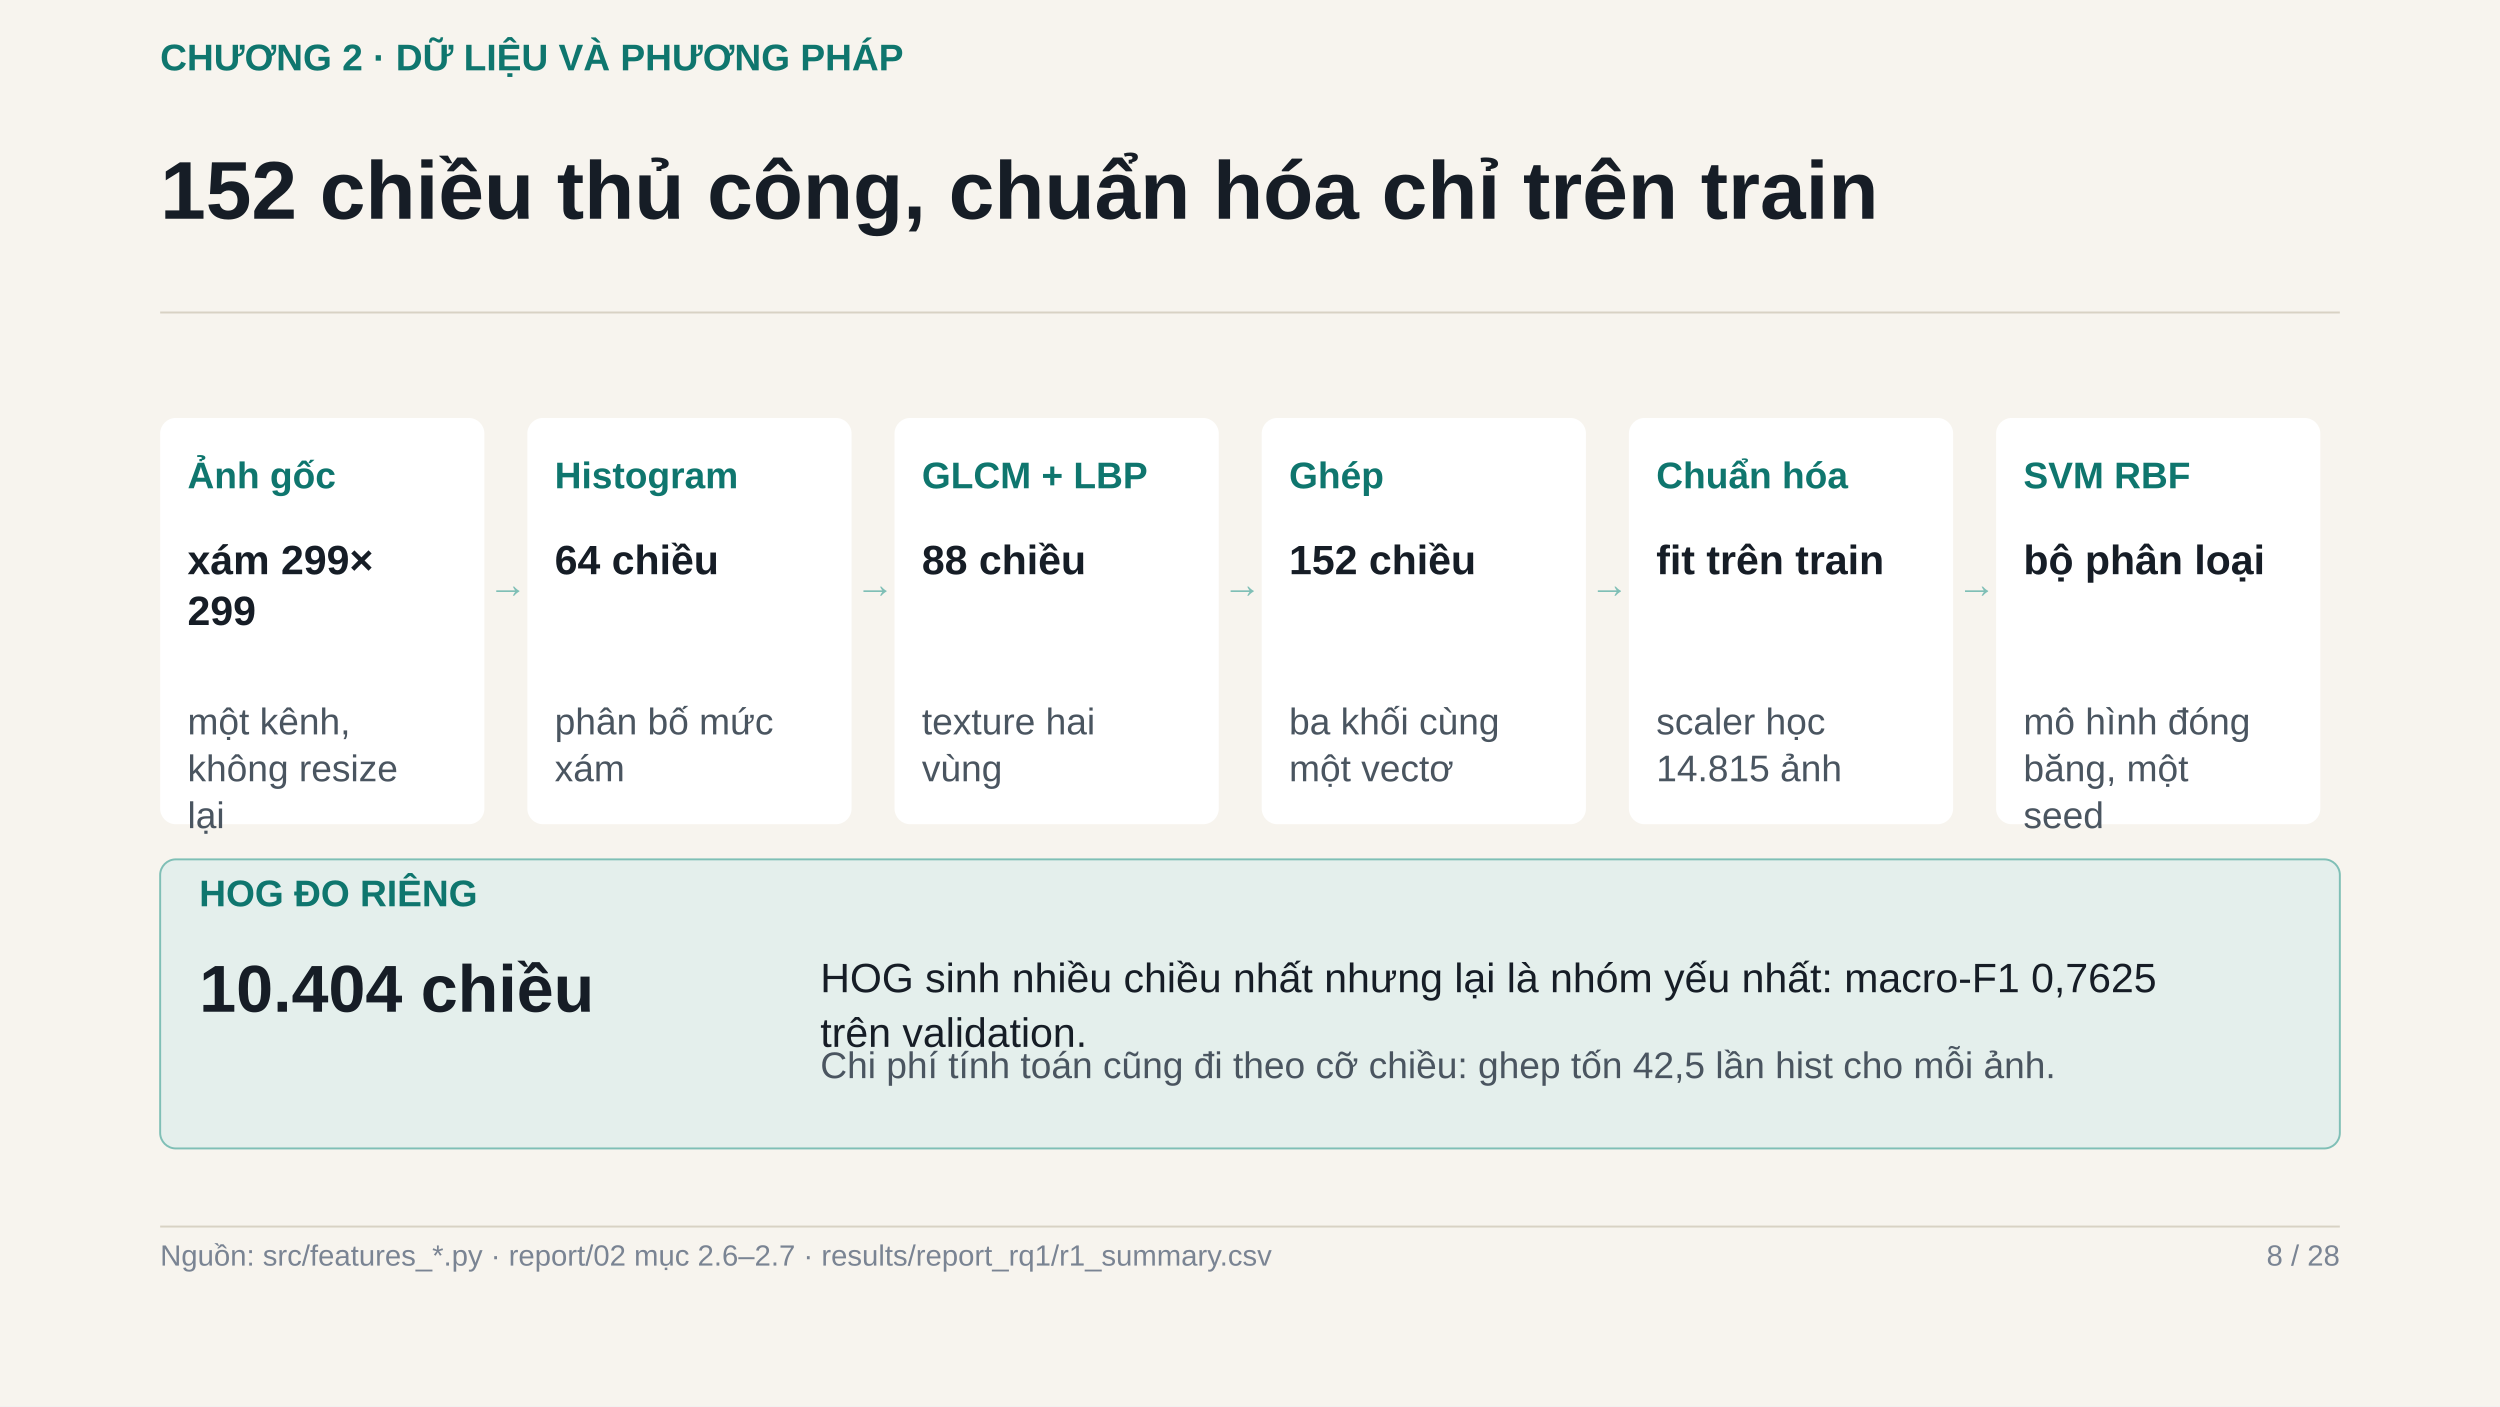
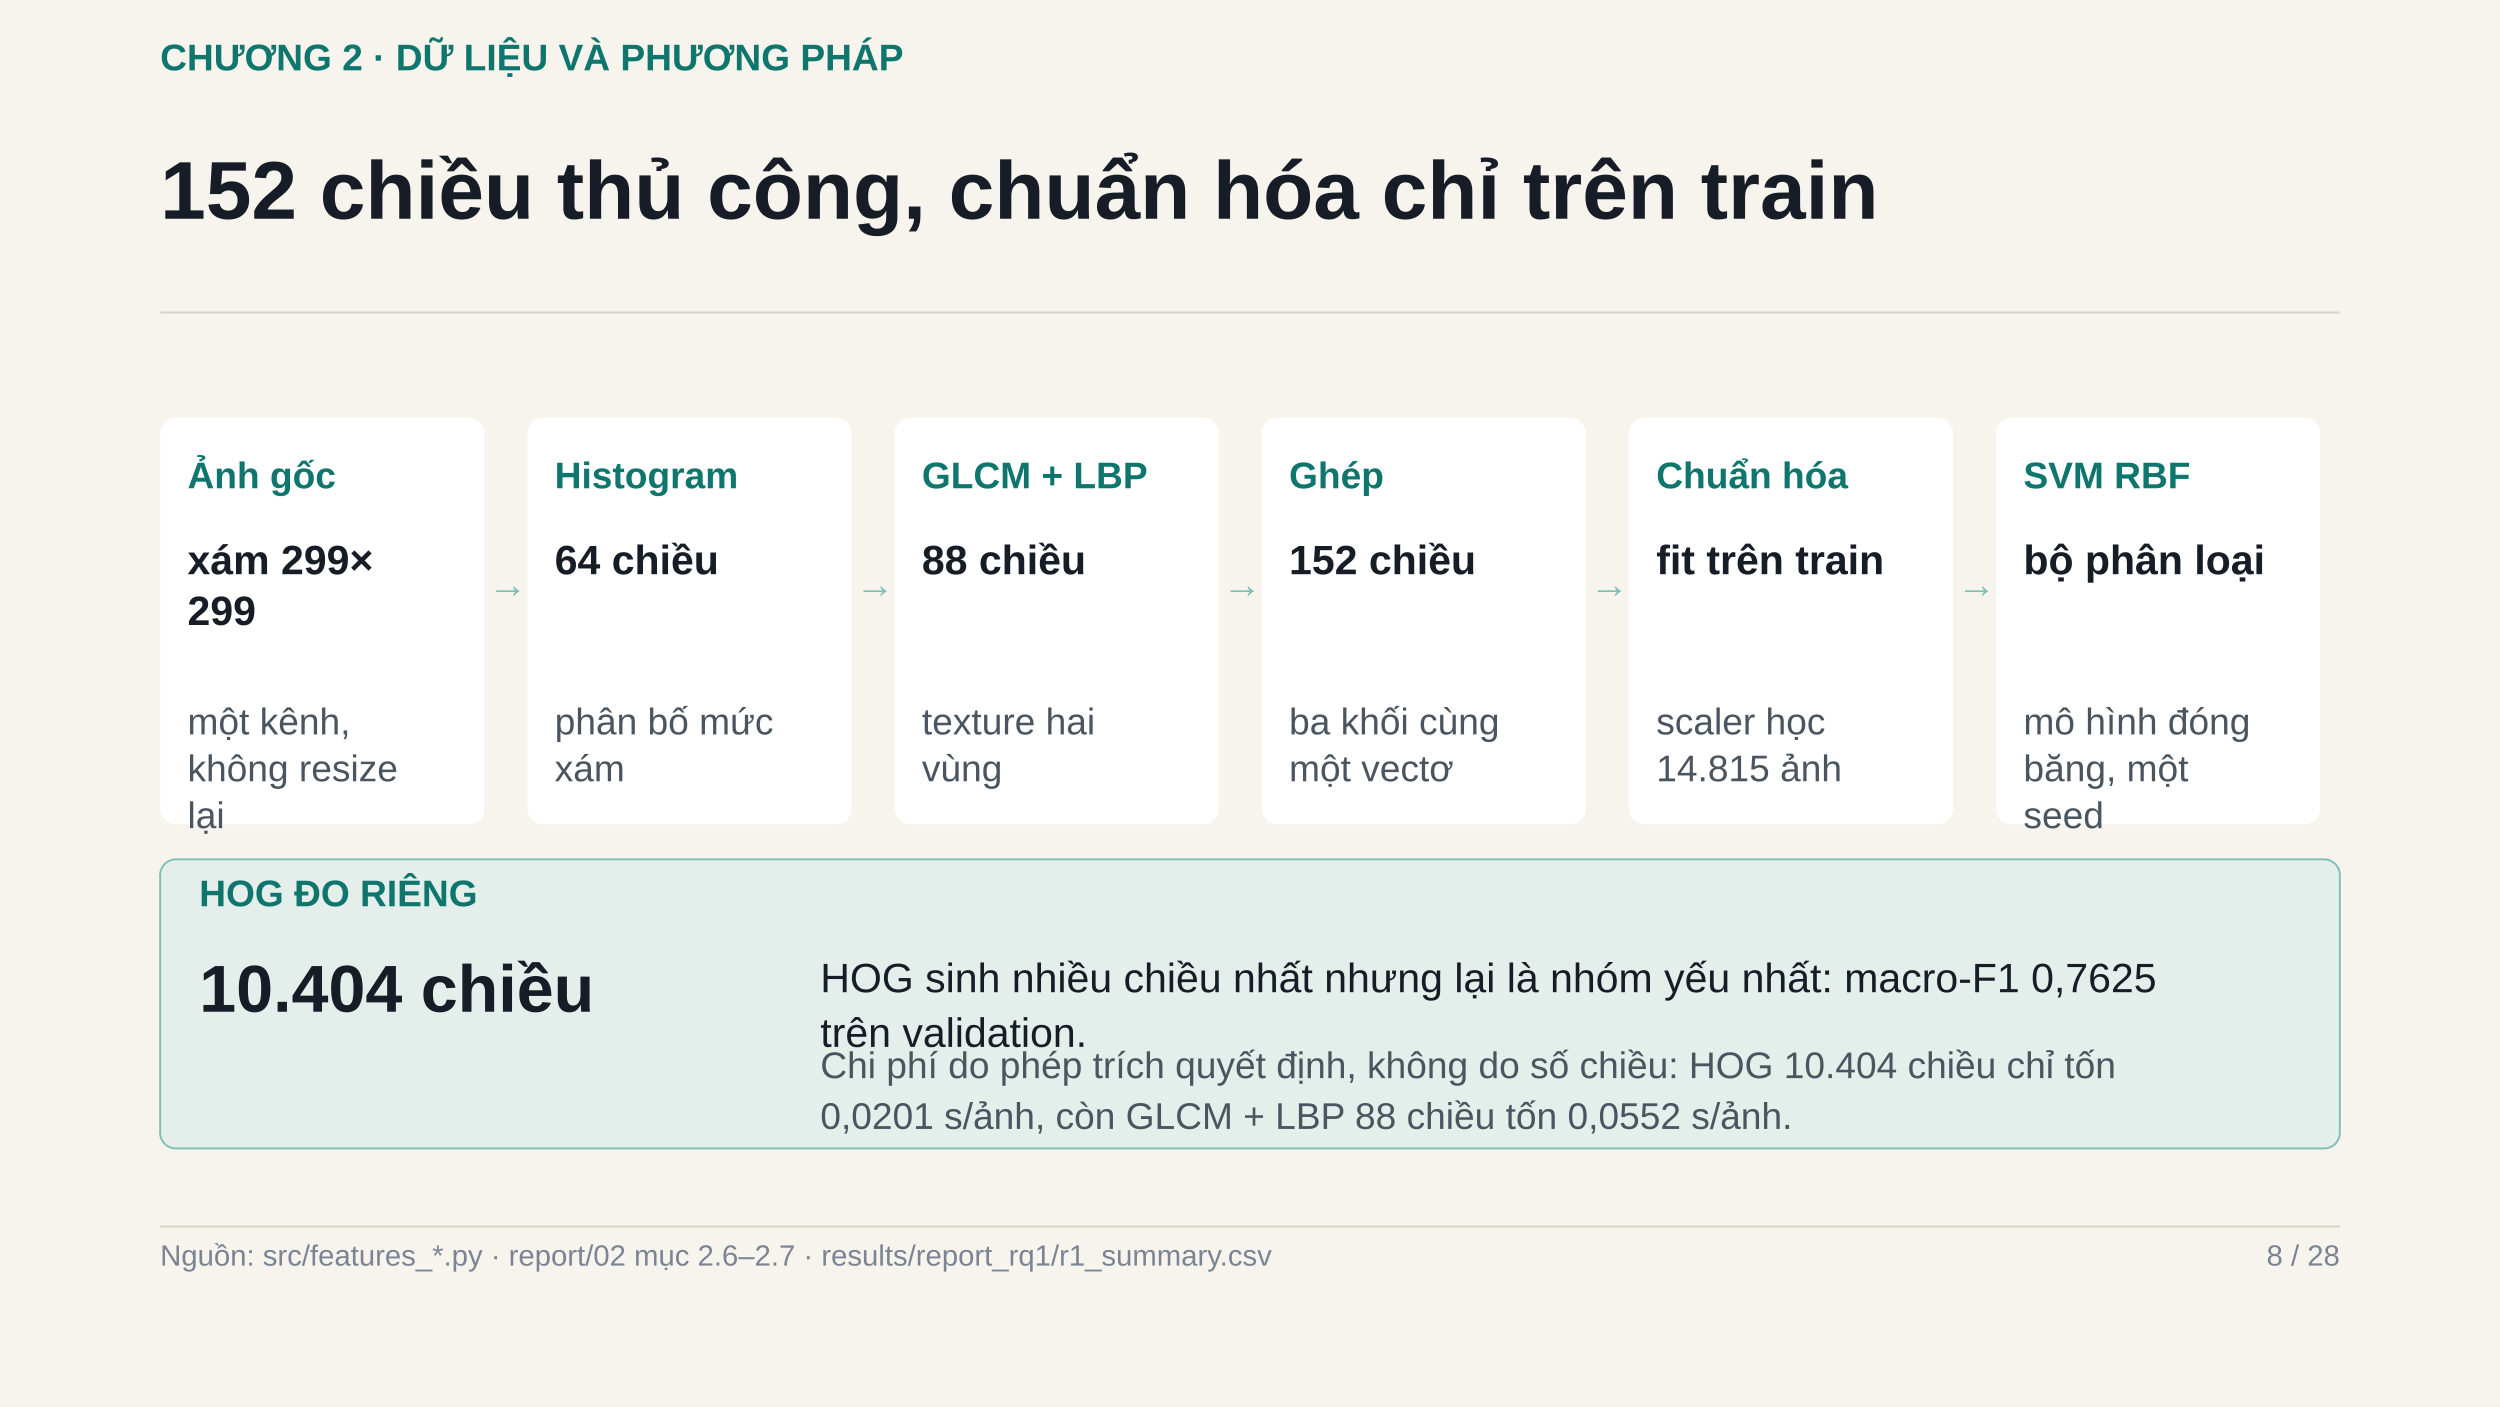
<svg xmlns="http://www.w3.org/2000/svg" width="1280" height="720" viewBox="0 0 1280 720" lang="vi-VN" font-family="Segoe UI, Arial, sans-serif" data-pptx-master="cxr_content_master" data-pptx-master-name="Nội dung CXR" data-pptx-layout="title_content" data-pptx-layout-name="Tiêu đề và nội dung">
  <rect id="master-background" x="0" y="0" width="1280" height="720" fill="#F7F4EE" data-pptx-layer="master" data-pptx-editable="false" />
  <line id="master-header-rule" x1="82" y1="160" x2="1198" y2="160" stroke="#D8D2C4" stroke-width="1" data-pptx-layer="master" data-pptx-editable="false" />
  <line id="master-footer-rule" x1="82" y1="628" x2="1198" y2="628" stroke="#D8D2C4" stroke-width="1" data-pptx-layer="master" data-pptx-editable="false" />
  <g id="08-kicker" data-pptx-bounds="82 19 409 24">
    <text id="08-kicker-text" x="82" y="36" font-size="19" fill="#0F766E" font-weight="700">
      <tspan x="82" y="36" fill="#0F766E" font-size="19">CHƯƠNG 2 · DỮ LIỆU VÀ PHƯƠNG PHÁP</tspan>
    </text>
  </g>
  <g id="title-slot" data-pptx-placeholder="title" data-pptx-idx="0" data-pptx-bounds="82 57 1116 97">
    <text id="08-title-slot-carrier" x="82" y="112" font-size="42" fill="#161D26" data-pptx-carrier="true" font-weight="700">
      <tspan x="82">152 chiều thủ công, chuẩn hóa chỉ trên train</tspan>
    </text>
  </g>
  <g id="08-st0" data-pptx-bounds="82 214 166 208">
    <rect id="08-st0-card" x="82" y="214" width="166" height="208" fill="#FFFFFF" rx="8" />
    <g id="08-st0-name" data-pptx-bounds="96 233 81 24">
      <text id="08-st0-name-text" x="96" y="250" font-size="19" fill="#0F766E" font-weight="700">
        <tspan x="96" y="250" fill="#0F766E" font-size="19">Ảnh gốc</tspan>
      </text>
    </g>
    <g id="08-st0-val" data-pptx-bounds="96 275 140 53">
      <text id="08-st0-val-text" x="96" y="294" font-size="21" fill="#161D26" font-weight="700">
        <tspan x="96" y="294" fill="#161D26" font-size="21">xám 299×</tspan>
        <tspan x="96" y="320" fill="#161D26" font-size="21">299</tspan>
      </text>
    </g>
    <g id="08-st0-note" data-pptx-bounds="96 359 140 72">
      <text id="08-st0-note-text" x="96" y="376" font-size="19" fill="#4A5560">
        <tspan x="96" y="376" fill="#4A5560" font-size="19">một kênh,</tspan>
        <tspan x="96" y="400" fill="#4A5560" font-size="19">không resize</tspan>
        <tspan x="96" y="424" fill="#4A5560" font-size="19">lại</tspan>
      </text>
    </g>
  </g>
  <g id="08-st0-arrow" data-pptx-bounds="250 288 13 26">
    <text id="08-st0-arrow-text" x="250" y="306" font-size="20" fill="#7FBFB6">
      <tspan x="250" y="306" fill="#7FBFB6" font-size="20">→</tspan>
    </text>
  </g>
  <g id="08-st1" data-pptx-bounds="270 214 166 208">
    <rect id="08-st1-card" x="270" y="214" width="166" height="208" fill="#FFFFFF" rx="8" />
    <g id="08-st1-name" data-pptx-bounds="284 233 102 24">
      <text id="08-st1-name-text" x="284" y="250" font-size="19" fill="#0F766E" font-weight="700">
        <tspan x="284" y="250" fill="#0F766E" font-size="19">Histogram</tspan>
      </text>
    </g>
    <g id="08-st1-val" data-pptx-bounds="284 275 89 27">
      <text id="08-st1-val-text" x="284" y="294" font-size="21" fill="#161D26" font-weight="700">
        <tspan x="284" y="294" fill="#161D26" font-size="21">64 chiều</tspan>
      </text>
    </g>
    <g id="08-st1-note" data-pptx-bounds="284 359 140 48">
      <text id="08-st1-note-text" x="284" y="376" font-size="19" fill="#4A5560">
        <tspan x="284" y="376" fill="#4A5560" font-size="19">phân bố mức</tspan>
        <tspan x="284" y="400" fill="#4A5560" font-size="19">xám</tspan>
      </text>
    </g>
  </g>
  <g id="08-st1-arrow" data-pptx-bounds="438 288 13 26">
    <text id="08-st1-arrow-text" x="438" y="306" font-size="20" fill="#7FBFB6">
      <tspan x="438" y="306" fill="#7FBFB6" font-size="20">→</tspan>
    </text>
  </g>
  <g id="08-st2" data-pptx-bounds="458 214 166 208">
    <rect id="08-st2-card" x="458" y="214" width="166" height="208" fill="#FFFFFF" rx="8" />
    <g id="08-st2-name" data-pptx-bounds="472 233 126 24">
      <text id="08-st2-name-text" x="472" y="250" font-size="19" fill="#0F766E" font-weight="700">
        <tspan x="472" y="250" fill="#0F766E" font-size="19">GLCM + LBP</tspan>
      </text>
    </g>
    <g id="08-st2-val" data-pptx-bounds="472 275 89 27">
      <text id="08-st2-val-text" x="472" y="294" font-size="21" fill="#161D26" font-weight="700">
        <tspan x="472" y="294" fill="#161D26" font-size="21">88 chiều</tspan>
      </text>
    </g>
    <g id="08-st2-note" data-pptx-bounds="472 359 140 48">
      <text id="08-st2-note-text" x="472" y="376" font-size="19" fill="#4A5560">
        <tspan x="472" y="376" fill="#4A5560" font-size="19">texture hai</tspan>
        <tspan x="472" y="400" fill="#4A5560" font-size="19">vùng</tspan>
      </text>
    </g>
  </g>
  <g id="08-st2-arrow" data-pptx-bounds="626 288 13 26">
    <text id="08-st2-arrow-text" x="626" y="306" font-size="20" fill="#7FBFB6">
      <tspan x="626" y="306" fill="#7FBFB6" font-size="20">→</tspan>
    </text>
  </g>
  <g id="08-st3" data-pptx-bounds="646 214 166 208">
    <rect id="08-st3-card" x="646" y="214" width="166" height="208" fill="#FFFFFF" rx="8" />
    <g id="08-st3-name" data-pptx-bounds="660 233 52 24">
      <text id="08-st3-name-text" x="660" y="250" font-size="19" fill="#0F766E" font-weight="700">
        <tspan x="660" y="250" fill="#0F766E" font-size="19">Ghép</tspan>
      </text>
    </g>
    <g id="08-st3-val" data-pptx-bounds="660 275 102 27">
      <text id="08-st3-val-text" x="660" y="294" font-size="21" fill="#161D26" font-weight="700">
        <tspan x="660" y="294" fill="#161D26" font-size="21">152 chiều</tspan>
      </text>
    </g>
    <g id="08-st3-note" data-pptx-bounds="660 359 140 48">
      <text id="08-st3-note-text" x="660" y="376" font-size="19" fill="#4A5560">
        <tspan x="660" y="376" fill="#4A5560" font-size="19">ba khối cùng</tspan>
        <tspan x="660" y="400" fill="#4A5560" font-size="19">một vectơ</tspan>
      </text>
    </g>
  </g>
  <g id="08-st3-arrow" data-pptx-bounds="814 288 13 26">
    <text id="08-st3-arrow-text" x="814" y="306" font-size="20" fill="#7FBFB6">
      <tspan x="814" y="306" fill="#7FBFB6" font-size="20">→</tspan>
    </text>
  </g>
  <g id="08-st4" data-pptx-bounds="834 214 166 208">
    <rect id="08-st4-card" x="834" y="214" width="166" height="208" fill="#FFFFFF" rx="8" />
    <g id="08-st4-name" data-pptx-bounds="848 233 103 24">
      <text id="08-st4-name-text" x="848" y="250" font-size="19" fill="#0F766E" font-weight="700">
        <tspan x="848" y="250" fill="#0F766E" font-size="19">Chuẩn hóa</tspan>
      </text>
    </g>
    <g id="08-st4-val" data-pptx-bounds="848 275 129 27">
      <text id="08-st4-val-text" x="848" y="294" font-size="21" fill="#161D26" font-weight="700">
        <tspan x="848" y="294" fill="#161D26" font-size="21">fit trên train</tspan>
      </text>
    </g>
    <g id="08-st4-note" data-pptx-bounds="848 359 140 48">
      <text id="08-st4-note-text" x="848" y="376" font-size="19" fill="#4A5560">
        <tspan x="848" y="376" fill="#4A5560" font-size="19">scaler học</tspan>
        <tspan x="848" y="400" fill="#4A5560" font-size="19">14.815 ảnh</tspan>
      </text>
    </g>
  </g>
  <g id="08-st4-arrow" data-pptx-bounds="1002 288 13 26">
    <text id="08-st4-arrow-text" x="1002" y="306" font-size="20" fill="#7FBFB6">
      <tspan x="1002" y="306" fill="#7FBFB6" font-size="20">→</tspan>
    </text>
  </g>
  <g id="08-st5" data-pptx-bounds="1022 214 166 208">
    <rect id="08-st5-card" x="1022" y="214" width="166" height="208" fill="#FFFFFF" rx="8" />
    <g id="08-st5-name" data-pptx-bounds="1036 233 93 24">
      <text id="08-st5-name-text" x="1036" y="250" font-size="19" fill="#0F766E" font-weight="700">
        <tspan x="1036" y="250" fill="#0F766E" font-size="19">SVM RBF</tspan>
      </text>
    </g>
    <g id="08-st5-val" data-pptx-bounds="1036 275 132 27">
      <text id="08-st5-val-text" x="1036" y="294" font-size="21" fill="#161D26" font-weight="700">
        <tspan x="1036" y="294" fill="#161D26" font-size="21">bộ phân loại</tspan>
      </text>
    </g>
    <g id="08-st5-note" data-pptx-bounds="1036 359 140 72">
      <text id="08-st5-note-text" x="1036" y="376" font-size="19" fill="#4A5560">
        <tspan x="1036" y="376" fill="#4A5560" font-size="19">mô hình đóng</tspan>
        <tspan x="1036" y="400" fill="#4A5560" font-size="19">băng, một</tspan>
        <tspan x="1036" y="424" fill="#4A5560" font-size="19">seed</tspan>
      </text>
    </g>
  </g>
  <g id="08-hog-band" data-pptx-bounds="82 440 1116 148">
    <rect id="08-hog-band-card" x="82" y="440" width="1116" height="148" fill="#E4EFEC" rx="8" stroke="#7FBFB6" stroke-width="1" />
    <g id="08-hog-tag" data-pptx-bounds="102 447 157 24">
      <text id="08-hog-tag-text" x="102" y="464" font-size="19" fill="#0F766E" font-weight="700">
        <tspan x="102" y="464" fill="#0F766E" font-size="19">HOG ĐO RIÊNG</tspan>
      </text>
    </g>
    <g id="08-hog-num" data-pptx-bounds="102 488 215 44">
      <text id="08-hog-num-text" x="102" y="518" font-size="34" fill="#161D26" font-weight="700">
        <tspan x="102" y="518" fill="#161D26" font-size="34">10.404 chiều</tspan>
      </text>
    </g>
    <g id="08-hog-note" data-pptx-bounds="420 489 748 55">
      <text id="08-hog-note-text" x="420" y="508" font-size="21" fill="#161D26">
        <tspan x="420" y="508" fill="#161D26" font-size="21">HOG sinh nhiều chiều nhất nhưng lại là nhóm yếu nhất: macro-F1 0,7625</tspan>
        <tspan x="420" y="536" fill="#161D26" font-size="21">trên validation.</tspan>
      </text>
    </g>
-     <g id="08-hog-note2" data-pptx-bounds="420 535 672 24">
+     <g id="08-hog-note2" data-pptx-bounds="420 535 748 50">
      <text id="08-hog-note2-text" x="420" y="552" font-size="19" fill="#4A5560">
-         <tspan x="420" y="552" fill="#4A5560" font-size="19">Chi phí tính toán cũng đi theo cỡ chiều: ghep tốn 42,5 lần hist cho mỗi ảnh.</tspan>
+         <tspan x="420" y="552" fill="#4A5560" font-size="19">Chi phí do phép trích quyết định, không do số chiều: HOG 10.404 chiều chỉ tốn</tspan>
+         <tspan x="420" y="578" fill="#4A5560" font-size="19">0,0201 s/ảnh, còn GLCM + LBP 88 chiều tốn 0,0552 s/ảnh.</tspan>
      </text>
    </g>
  </g>
  <g id="footer-slot" data-pptx-placeholder="footer" data-pptx-idx="1" data-pptx-bounds="82 634 900 24">
    <text id="08-footer-carrier-carrier" x="82" y="648" font-size="15" fill="#7A8493" data-pptx-carrier="true">
      <tspan x="82" y="648" fill="#7A8493" font-size="15">Nguồn: src/features_*.py · report/02 mục 2.6–2.7 · results/report_rq1/r1_summary.csv</tspan>
    </text>
  </g>
  <g id="slide-number-slot" data-pptx-placeholder="slide-number" data-pptx-idx="2" data-pptx-bounds="998 634 200 24">
    <text id="08-page-number-carrier-carrier" x="1198" y="648" font-size="15" fill="#7A8493" text-anchor="end" data-pptx-carrier="true">
      <tspan x="1198" y="648" fill="#7A8493" font-size="15">8 / 28</tspan>
    </text>
  </g>
</svg>
